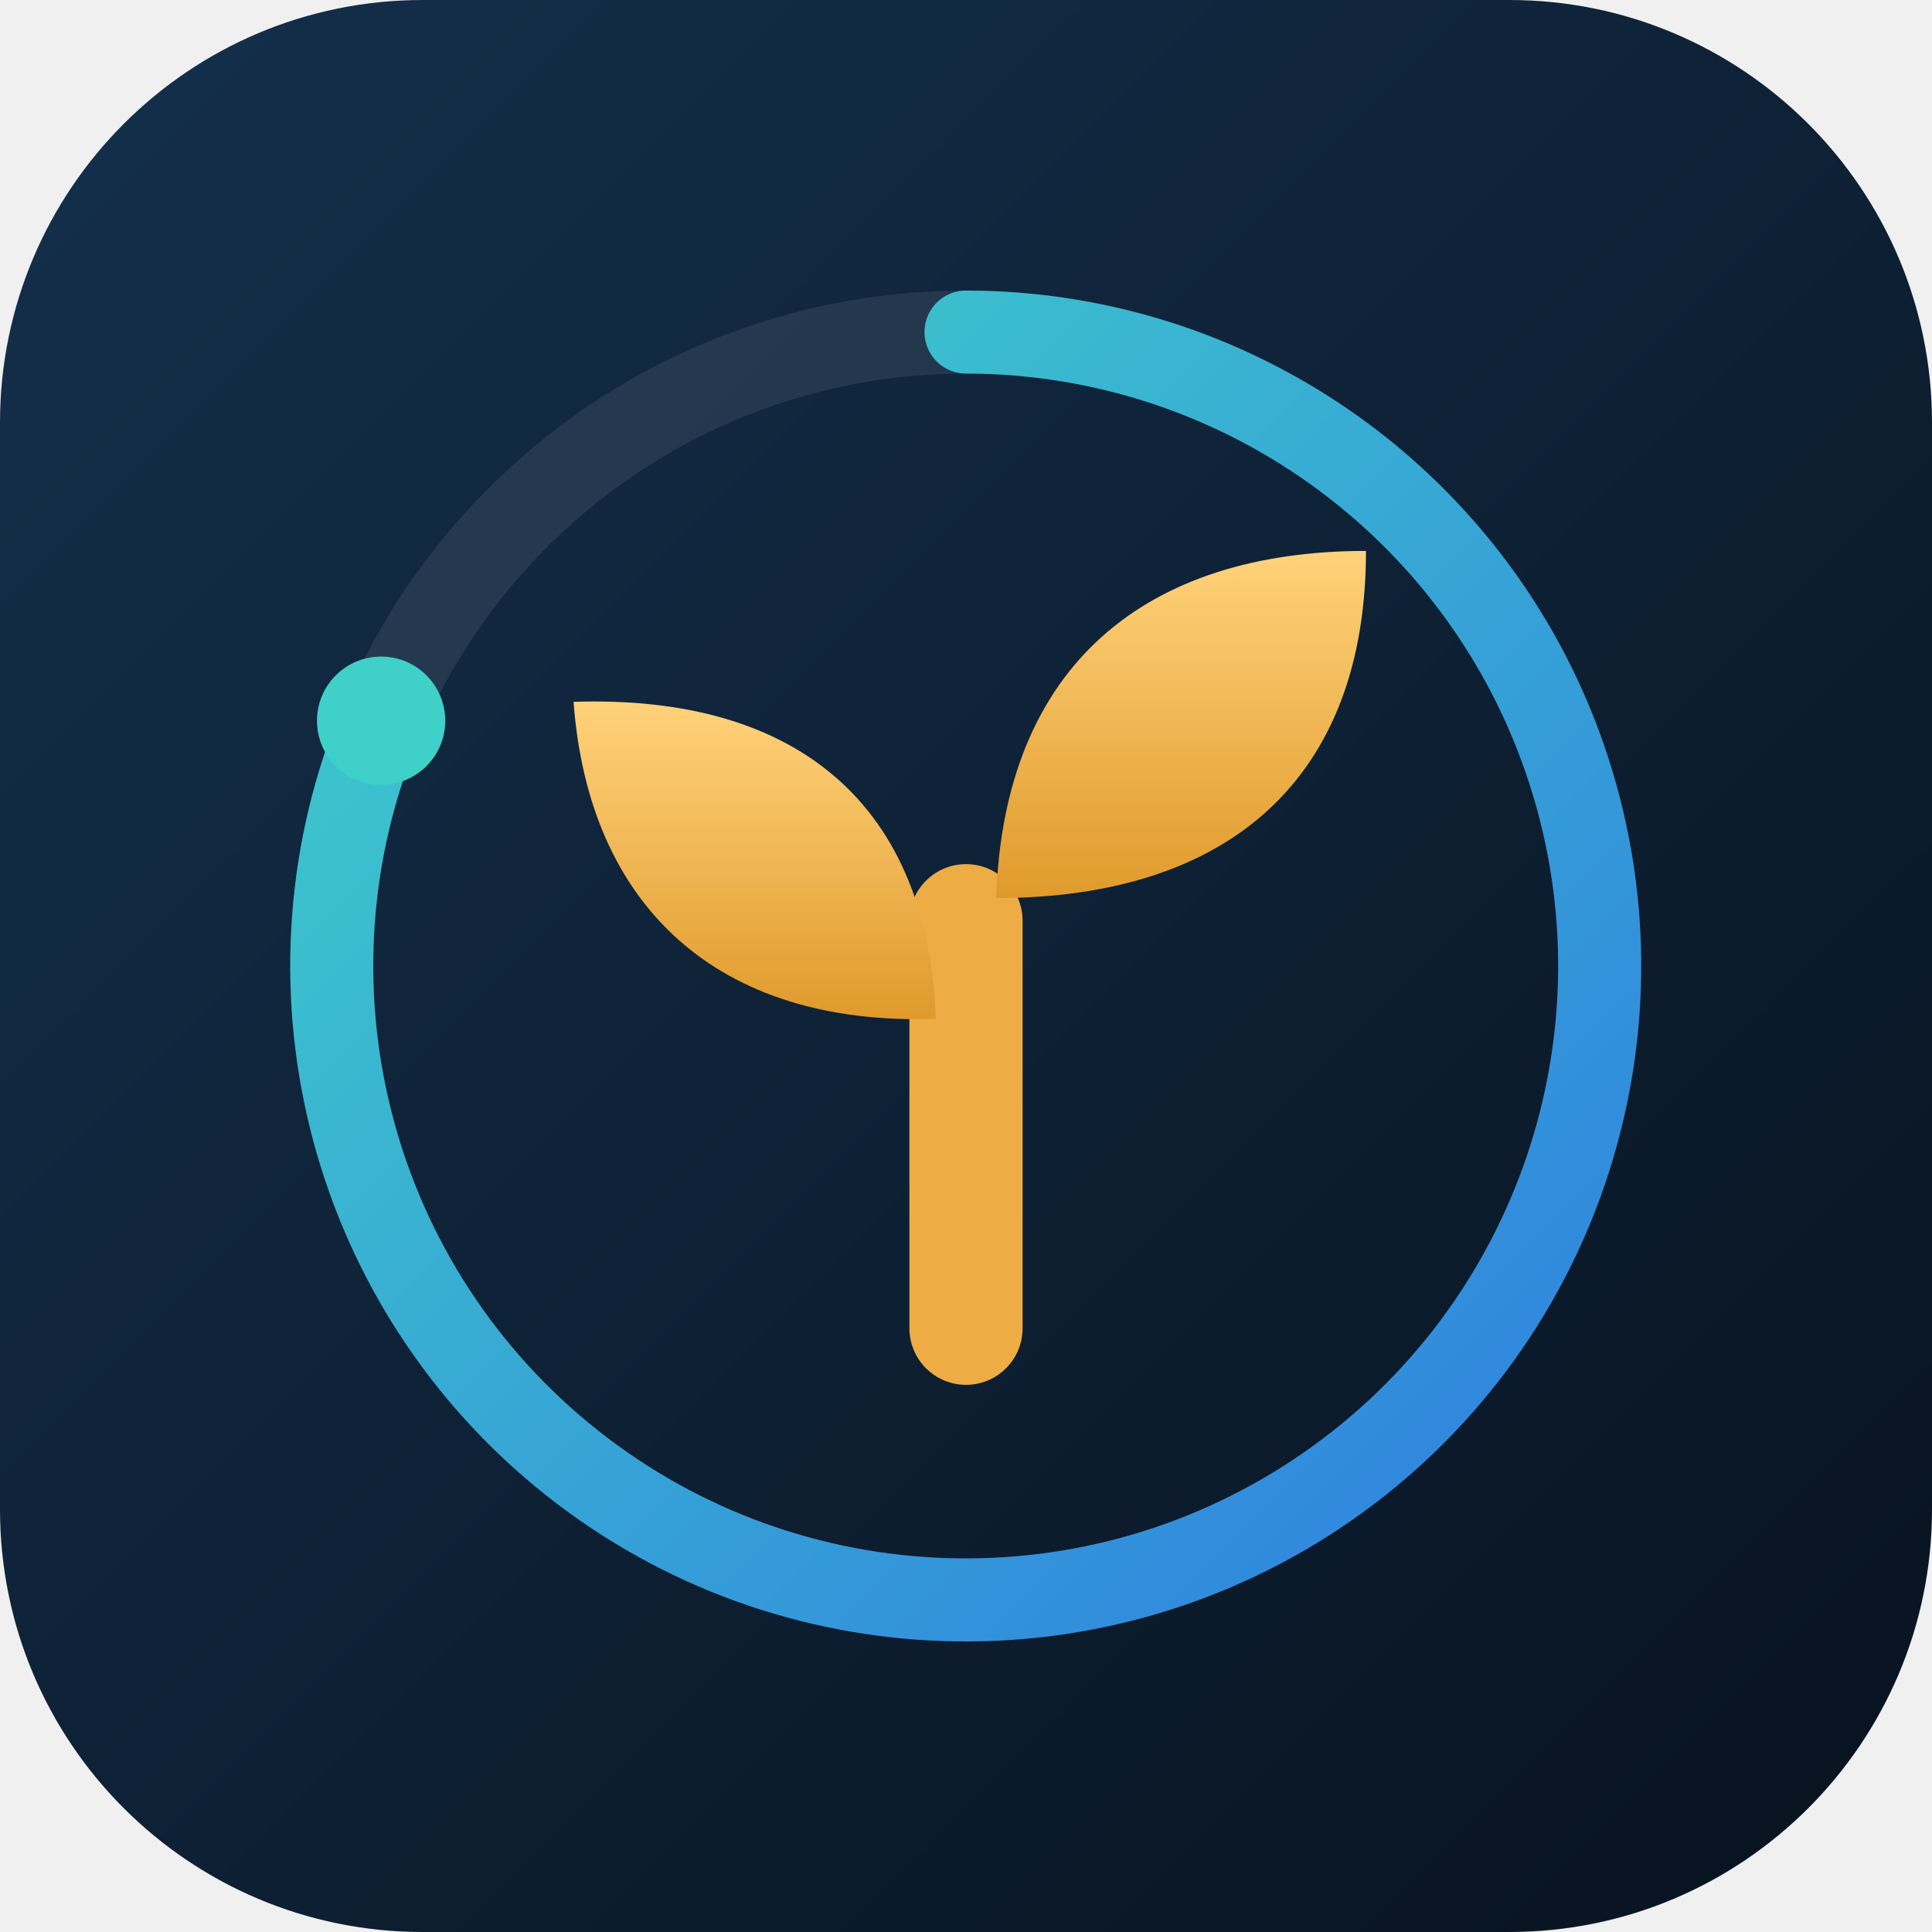
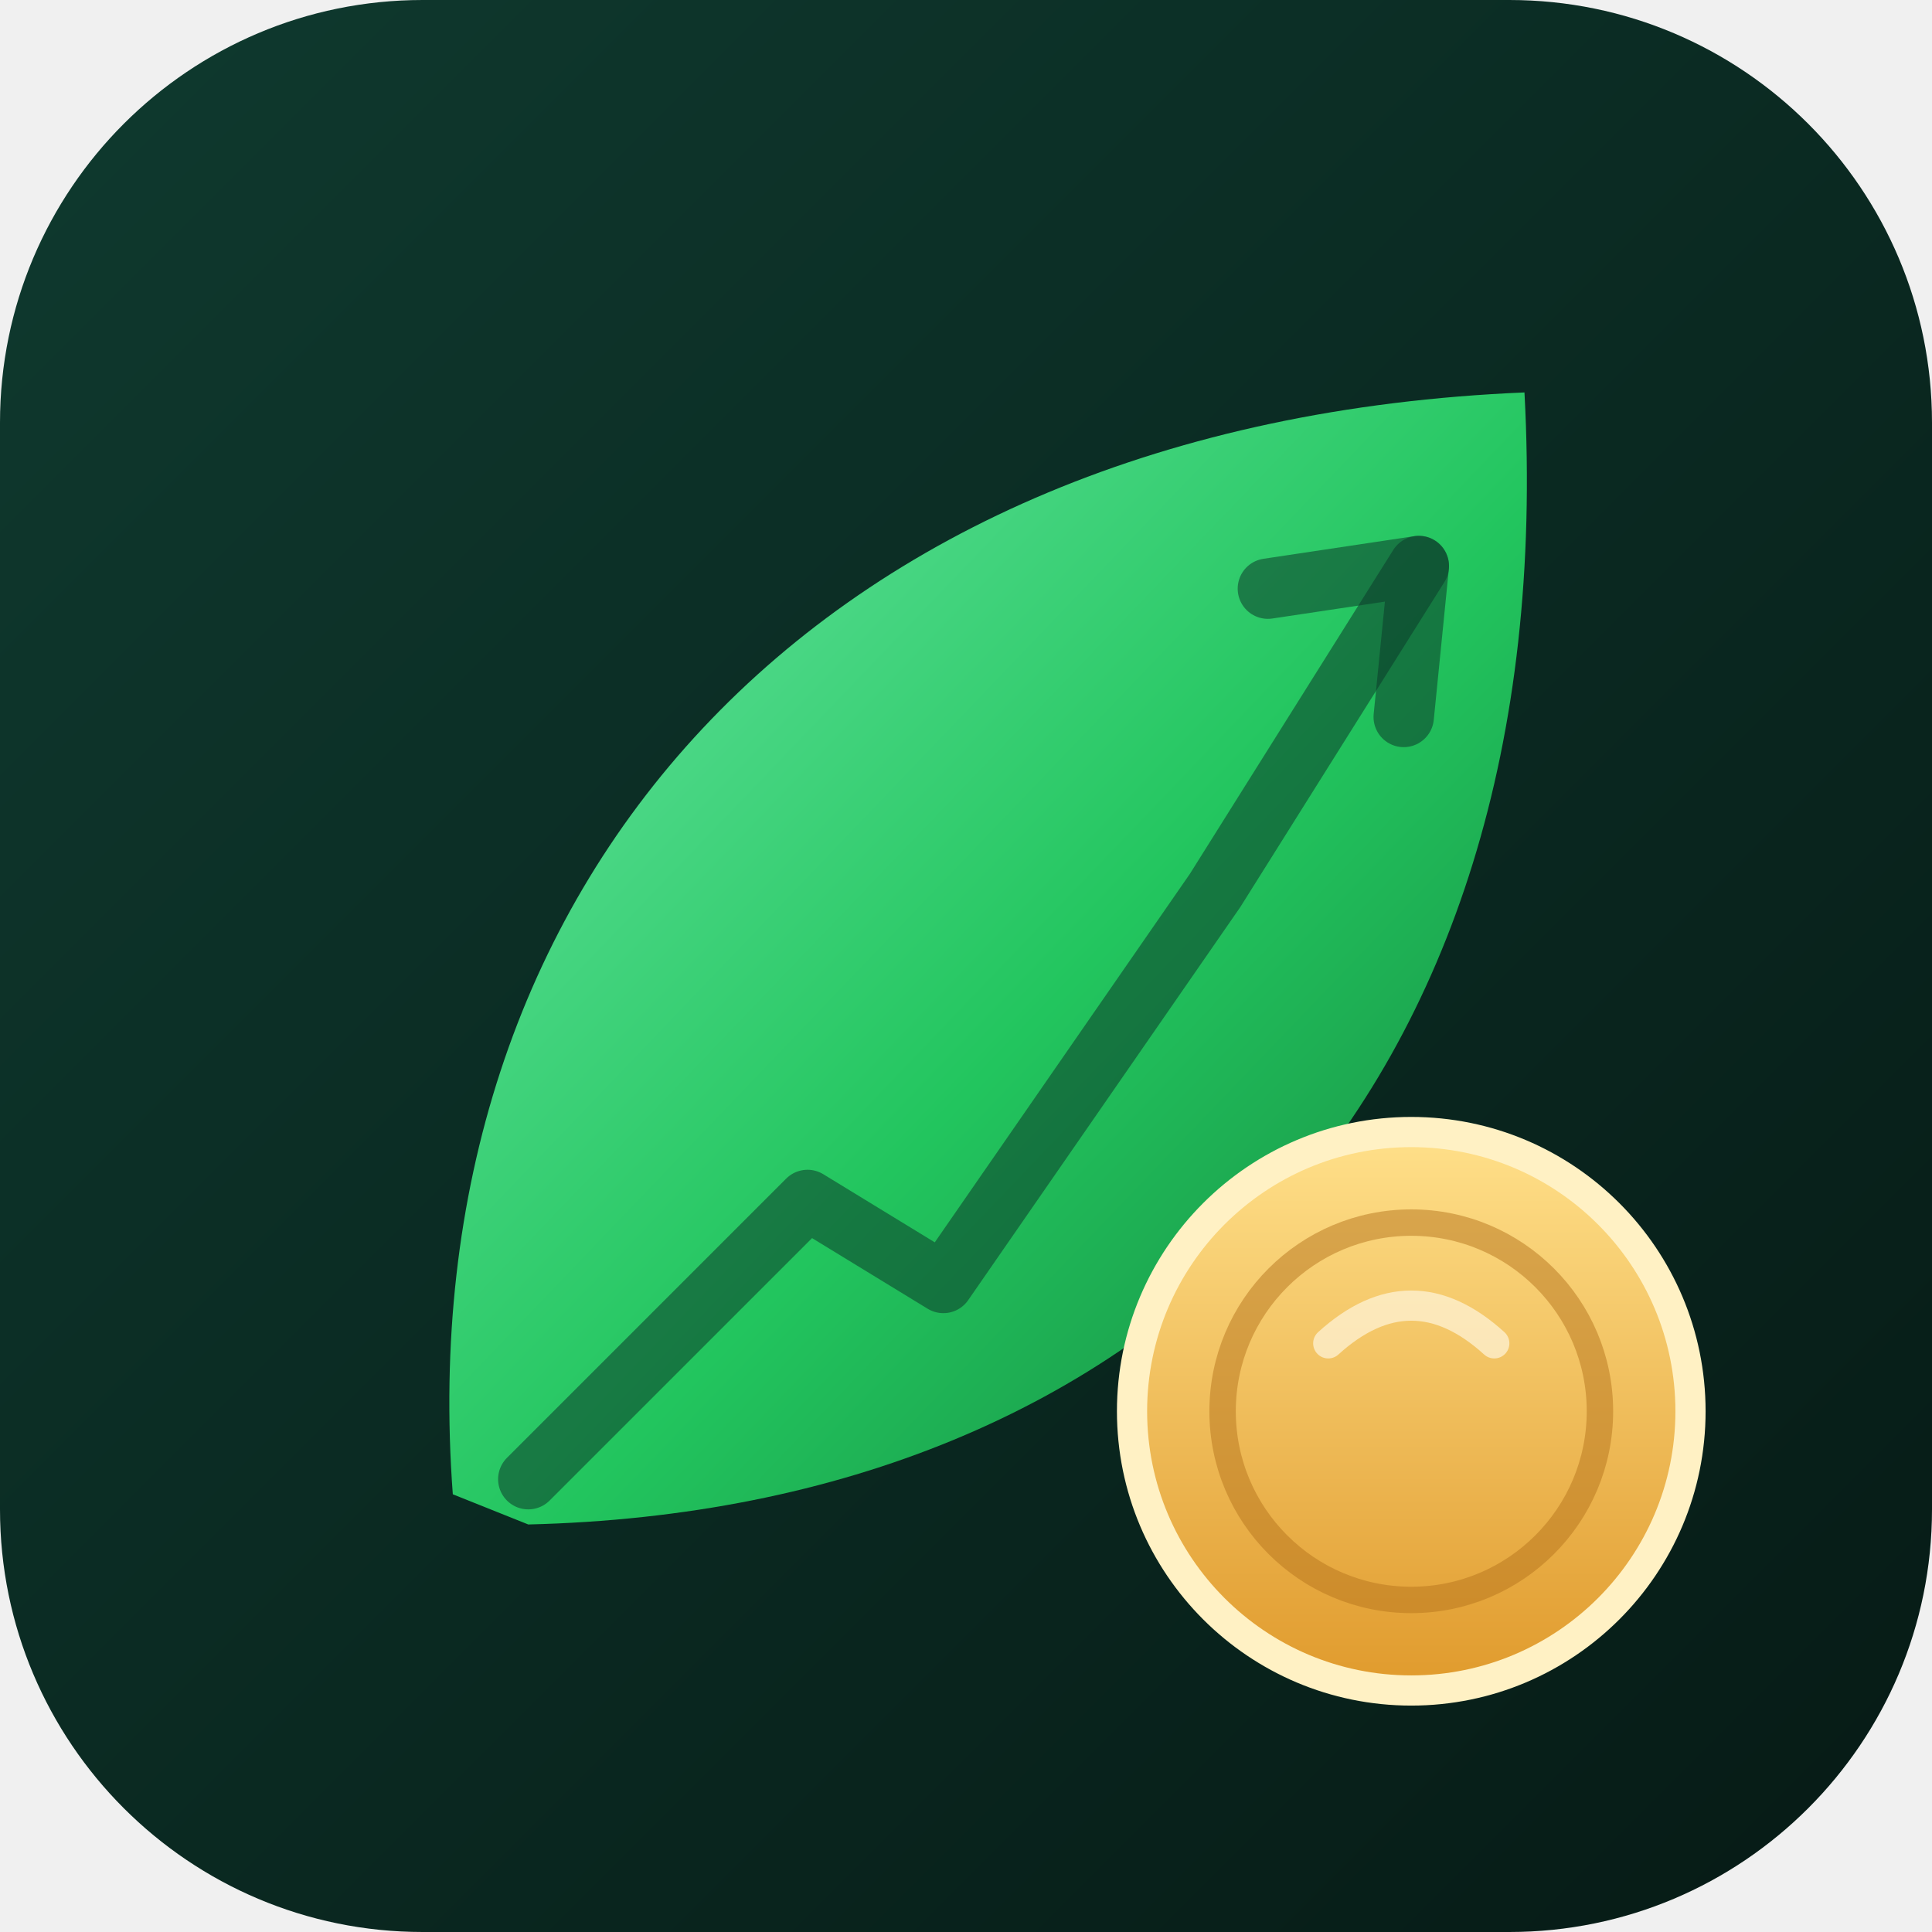
<svg xmlns="http://www.w3.org/2000/svg" viewBox="0 0 512 512">
  <defs>
-     <linearGradient id="bg" x1="0" y1="0" x2="1" y2="1">
-       <stop offset="0" stop-color="#14304d" />
-       <stop offset="1" stop-color="#08121e" />
+     <linearGradient id="lfbg" x1="0" y1="0" x2="1" y2="1">
+       <stop offset="0" stop-color="#0f3a2f" />
+       <stop offset="1" stop-color="#061a15" />
    </linearGradient>
-     <linearGradient id="ring" x1="0" y1="0" x2="1" y2="1">
-       <stop offset="0" stop-color="#3fd0c9" />
-       <stop offset="1" stop-color="#2f7fe0" />
+     <linearGradient id="lfleaf" x1="0" y1="0" x2="1" y2="1">
+       <stop offset="0" stop-color="#6ee7a8" />
+       <stop offset=".55" stop-color="#22c55e" />
+       <stop offset="1" stop-color="#15803d" />
    </linearGradient>
-     <linearGradient id="gold" x1="0" y1="0" x2="0" y2="1">
-       <stop offset="0" stop-color="#ffd27a" />
+     <linearGradient id="lfgold" x1="0" y1="0" x2="0" y2="1">
+       <stop offset="0" stop-color="#ffe08a" />
      <stop offset="1" stop-color="#e09a2c" />
    </linearGradient>
  </defs>
-   <rect width="512" height="512" rx="112" fill="url(#bg)" />
-   <circle cx="256" cy="256" r="168" fill="none" stroke="#ffffff" stroke-opacity=".08" stroke-width="22" />
-   <path d="M256 88 A168 168 0 1 1 101 191" fill="none" stroke="url(#ring)" stroke-width="22" stroke-linecap="round" />
-   <circle cx="101" cy="191" r="17" fill="#3fd0c9" />
-   <path d="M256 352 V244" fill="none" stroke="#eeac45" stroke-width="30" stroke-linecap="round" />
-   <path d="M248 270 C190 272 156 240 152 186 C212 184 246 214 248 270 Z" fill="url(#gold)" />
-   <path d="M264 238 C266 176 304 146 362 146 C362 206 326 238 264 238 Z" fill="url(#gold)" />
+   <rect width="512" height="512" rx="112" fill="url(#lfbg)" />
+   <path d="M120 396 C108 236 214 112 404 104 C414 290 306 400 140 404 Z" fill="url(#lfleaf)" />
+   <path d="M140 392 L214 318 L250 340 L322 236 L376 150" fill="none" stroke="#0b3b2a" stroke-opacity=".55" stroke-width="16" stroke-linecap="round" stroke-linejoin="round" />
+   <path d="M376 150 l-40 6 M376 150 l-4 40" fill="none" stroke="#0b3b2a" stroke-opacity=".55" stroke-width="16" stroke-linecap="round" />
+   <circle cx="374" cy="374" r="74" fill="url(#lfgold)" stroke="#fff1c4" stroke-width="8" />
+   <circle cx="374" cy="374" r="50" fill="none" stroke="#b7741c" stroke-opacity=".5" stroke-width="7" />
+   <path d="M352 356 Q374 336 396 356" fill="none" stroke="#fff6dc" stroke-opacity=".7" stroke-width="8" stroke-linecap="round" />
</svg>
